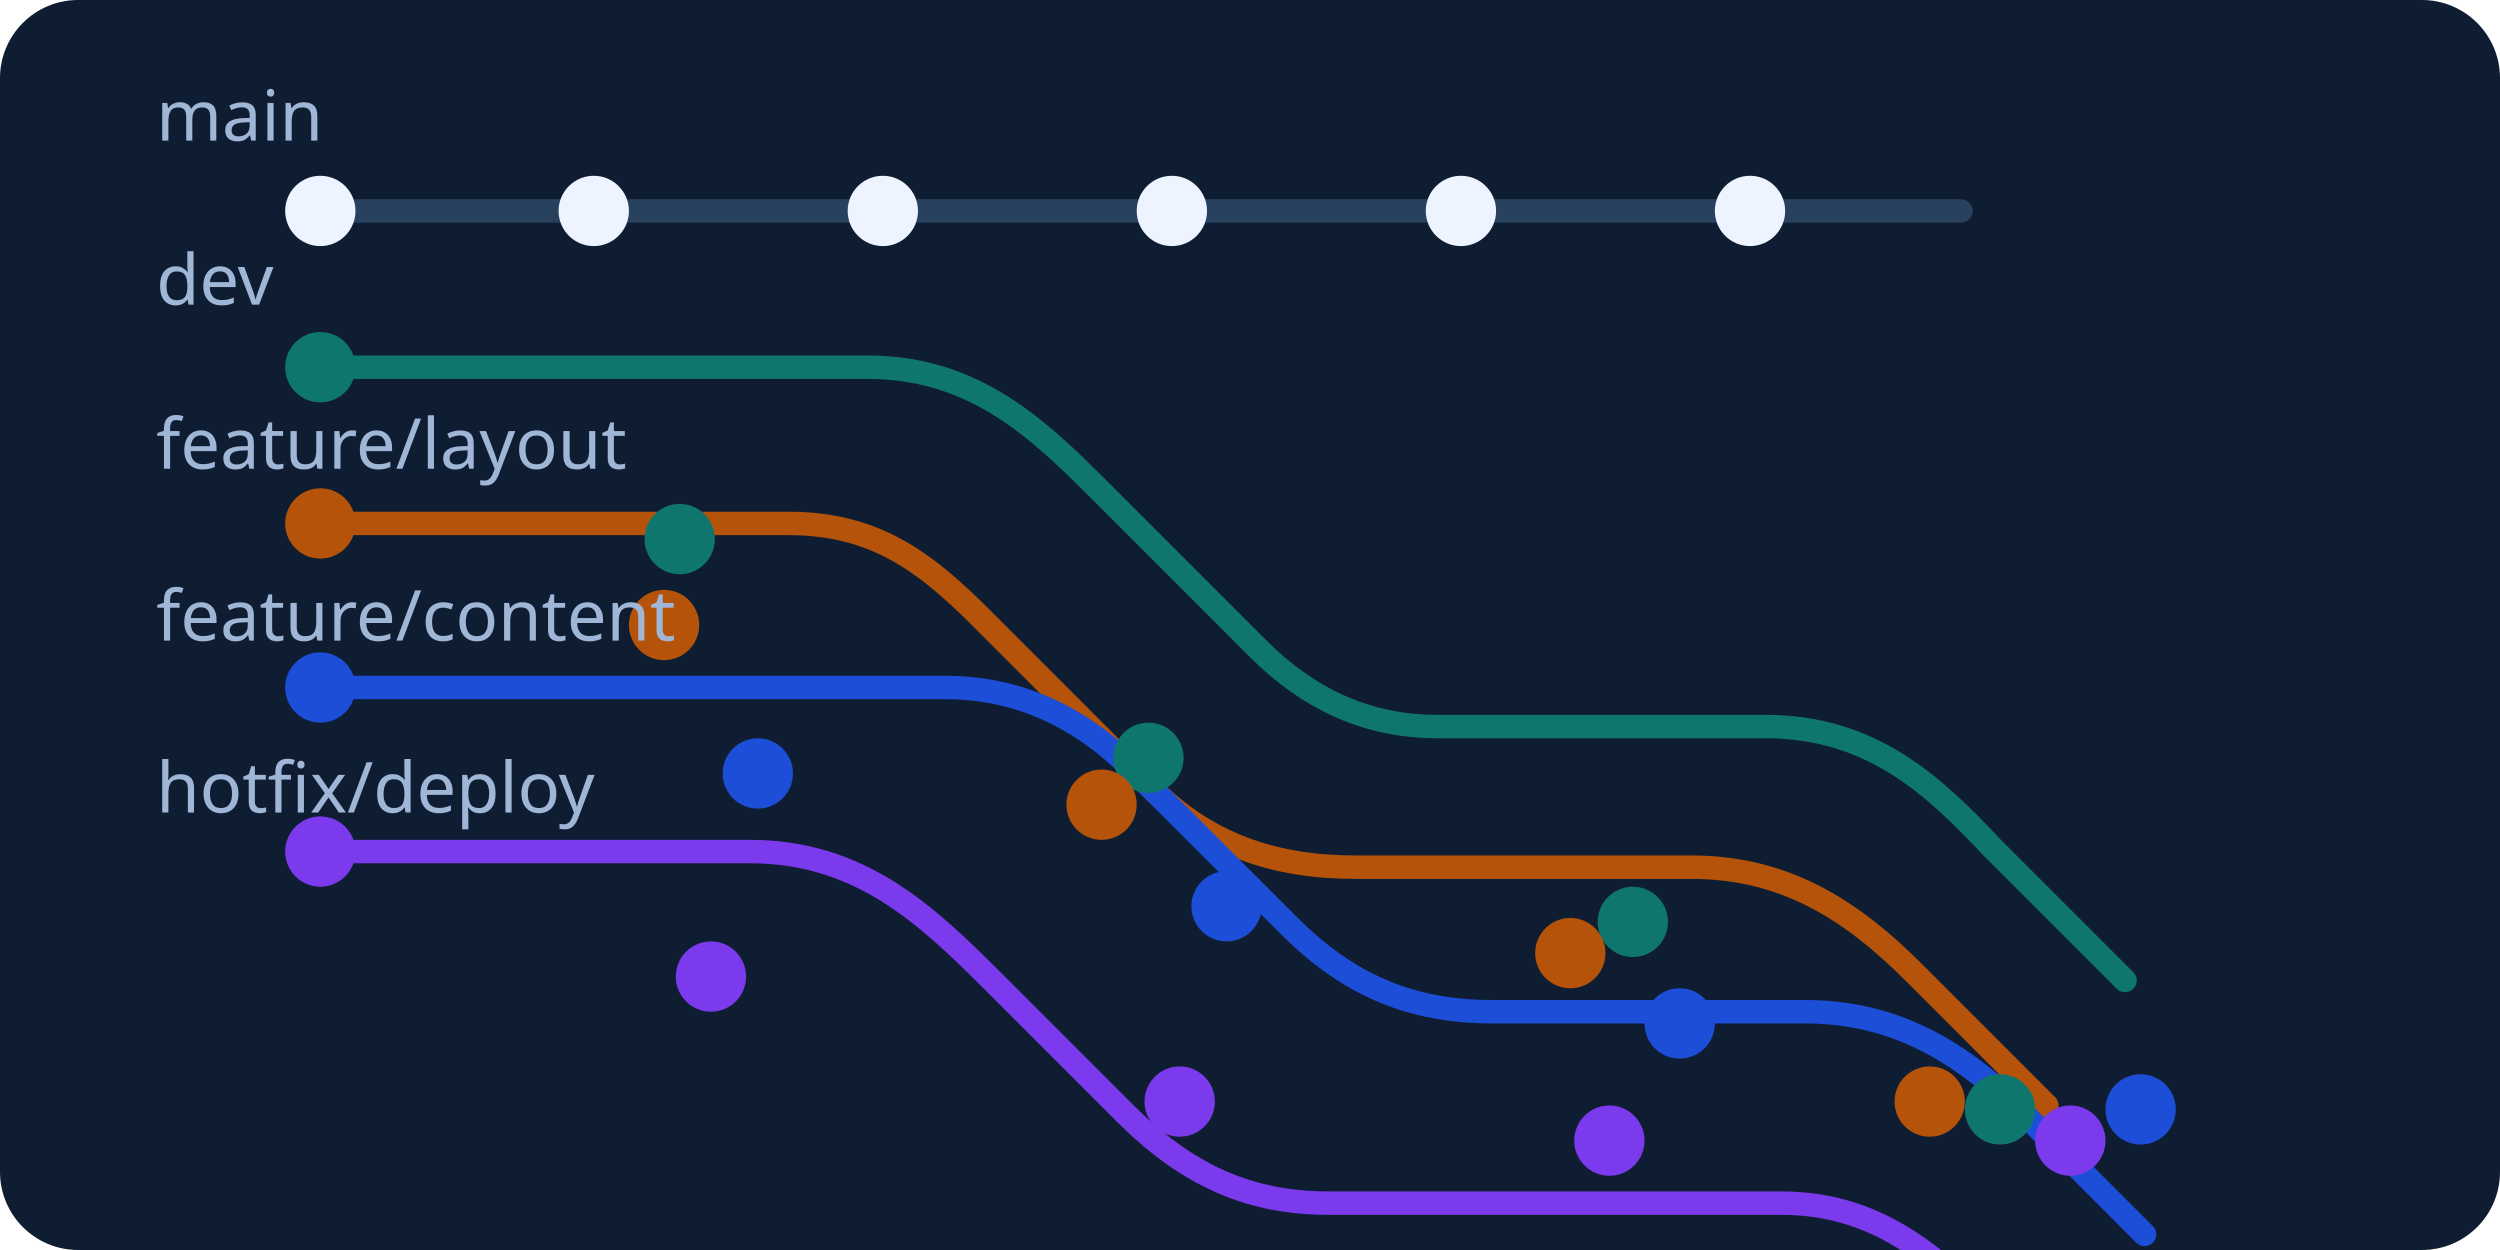
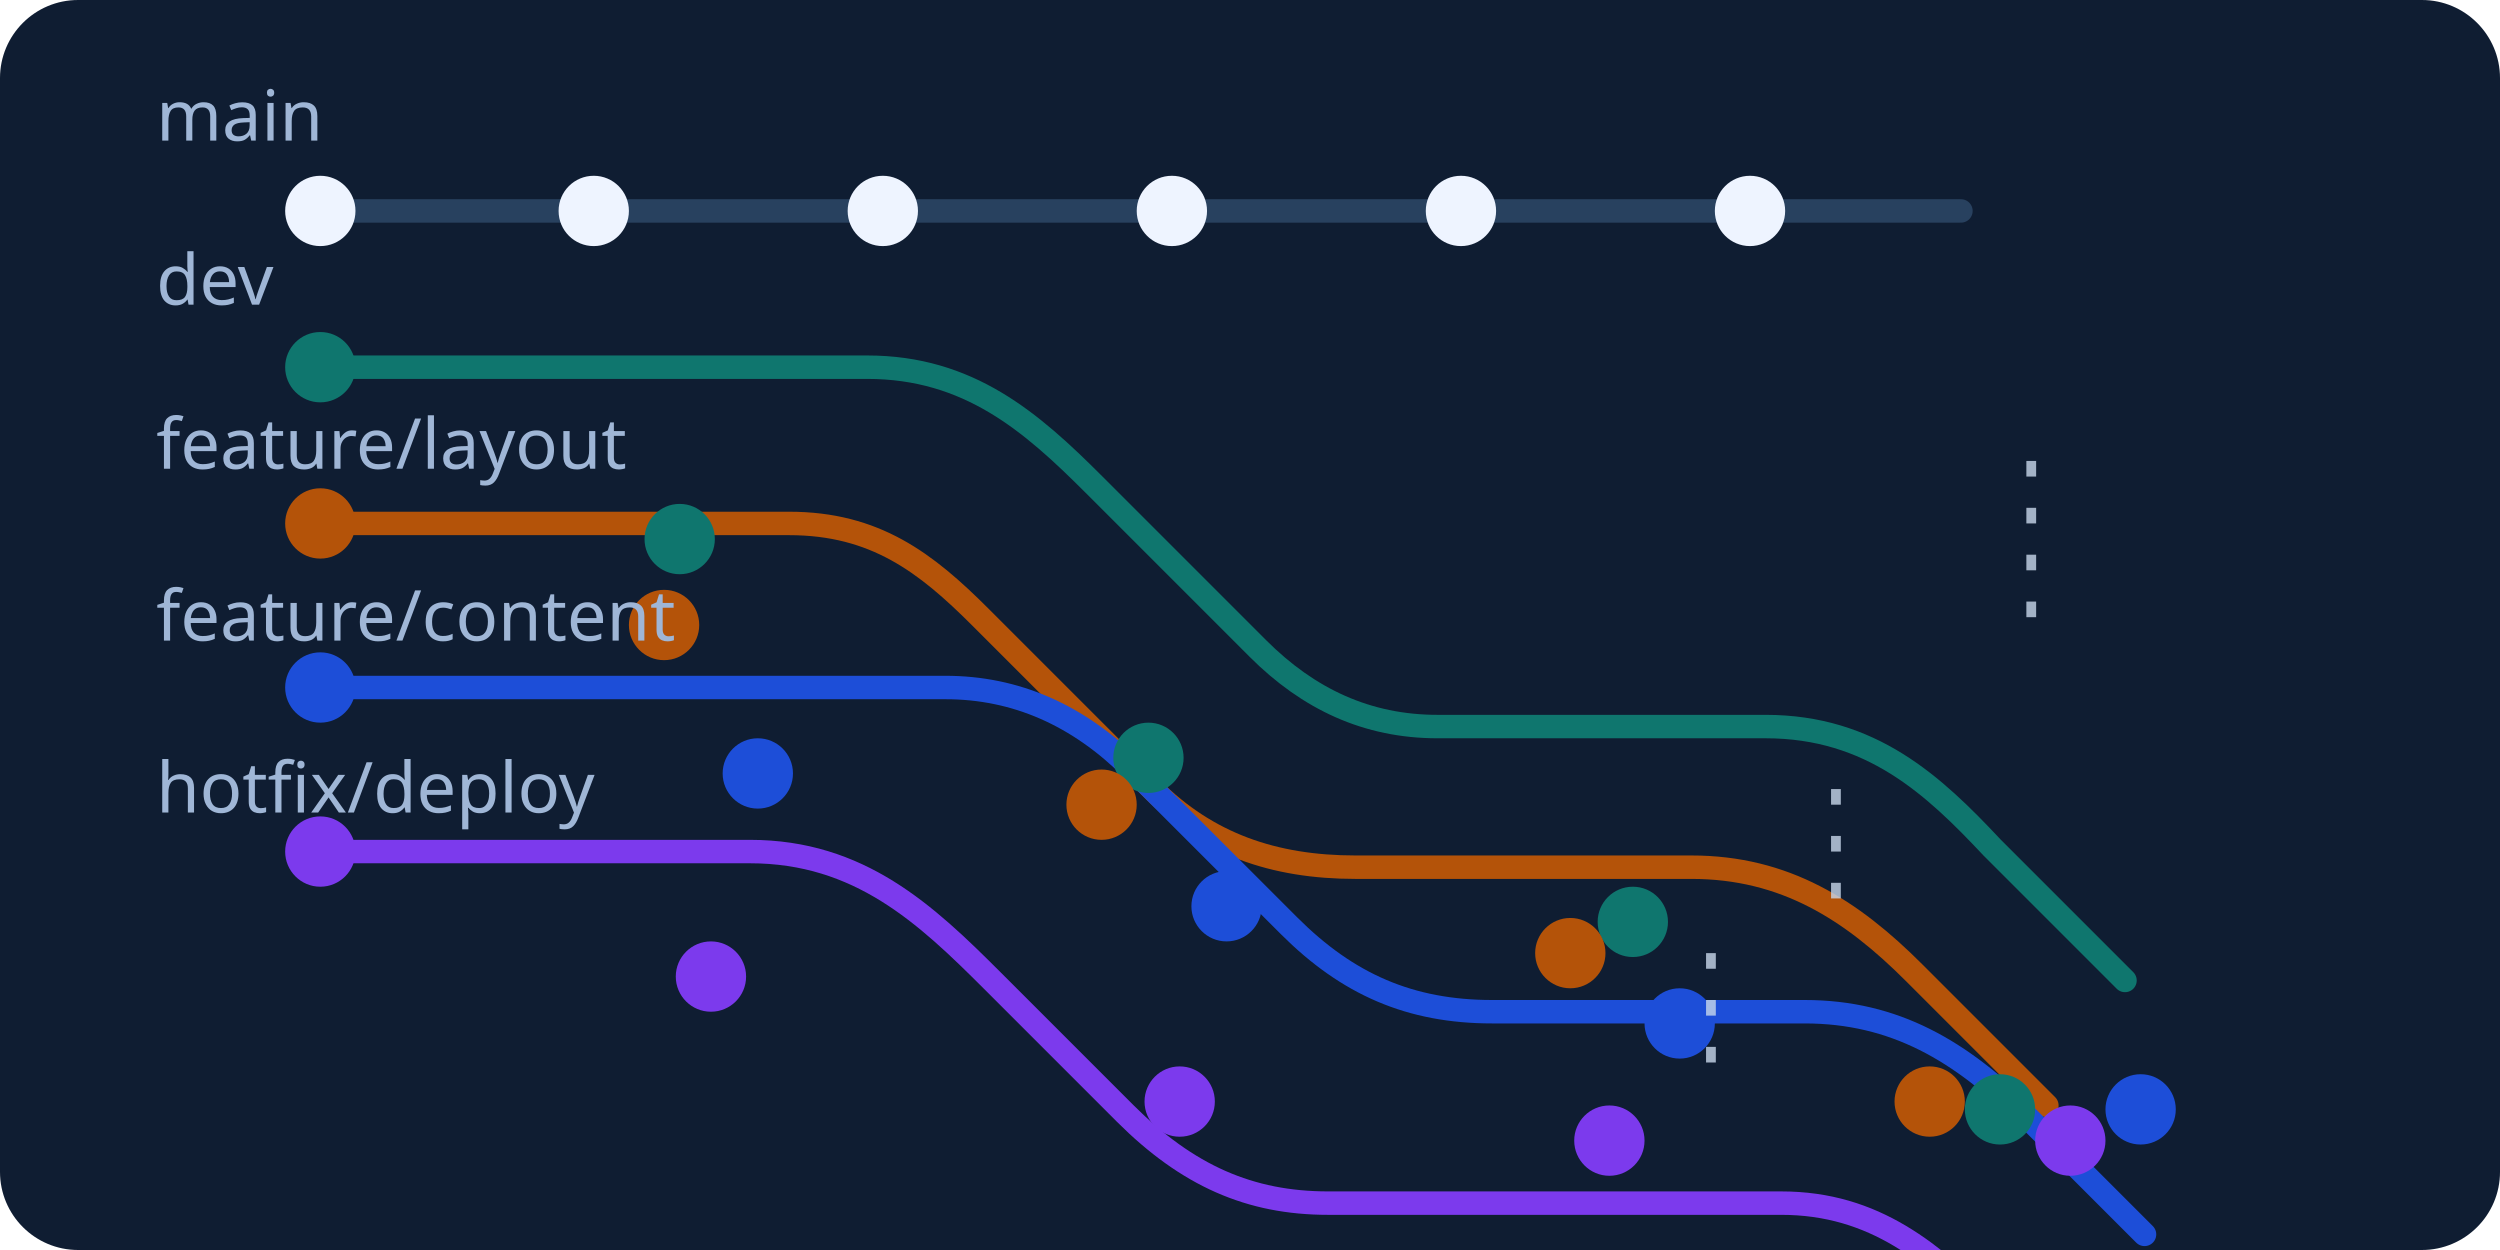
<svg xmlns="http://www.w3.org/2000/svg" viewBox="0 0 640 320" role="img" aria-labelledby="title desc">
  <rect width="640" height="320" rx="20" fill="#0f1d32" />
  <g fill="none" stroke-linecap="round" stroke-linejoin="round">
    <path d="M82 54h420" stroke="#28415f" stroke-width="6" />
    <path d="M82 94h140c26 0 42 14 58 30l42 42c13 13 28 20 46 20h84c27 0 43 15 58 31l34 34" stroke="#0f766e" stroke-width="6" />
    <path d="M82 134h120c22 0 35 10 49 24l44 44c14 14 31 20 52 20h86c24 0 41 11 57 27l34 34" stroke="#b45309" stroke-width="6" />
    <path d="M82 176h160c18 0 34 7 48 21l40 40c15 15 31 22 52 22h80c23 0 40 10 57 27l30 30" stroke="#1d4ed8" stroke-width="6" />
    <path d="M82 218h110c28 0 45 16 62 33l34 34c16 16 32 23 52 23h116c24 0 39 13 54 28l44 44" stroke="#7c3aed" stroke-width="6" />
  </g>
  <g fill="#eef4ff">
    <circle cx="82" cy="54" r="9" />
    <circle cx="152" cy="54" r="9" />
    <circle cx="226" cy="54" r="9" />
    <circle cx="300" cy="54" r="9" />
    <circle cx="374" cy="54" r="9" />
    <circle cx="448" cy="54" r="9" />
  </g>
  <g fill="#0f766e">
    <circle cx="82" cy="94" r="9" />
    <circle cx="174" cy="138" r="9" />
    <circle cx="294" cy="194" r="9" />
    <circle cx="418" cy="236" r="9" />
    <circle cx="512" cy="284" r="9" />
  </g>
  <g fill="#b45309">
    <circle cx="82" cy="134" r="9" />
    <circle cx="170" cy="160" r="9" />
    <circle cx="282" cy="206" r="9" />
    <circle cx="402" cy="244" r="9" />
    <circle cx="494" cy="282" r="9" />
  </g>
  <g fill="#1d4ed8">
    <circle cx="82" cy="176" r="9" />
    <circle cx="194" cy="198" r="9" />
    <circle cx="314" cy="232" r="9" />
    <circle cx="430" cy="262" r="9" />
    <circle cx="548" cy="284" r="9" />
  </g>
  <g fill="#7c3aed">
    <circle cx="82" cy="218" r="9" />
    <circle cx="182" cy="250" r="9" />
    <circle cx="302" cy="282" r="9" />
    <circle cx="412" cy="292" r="9" />
    <circle cx="530" cy="292" r="9" />
  </g>
+   <g stroke="#c8d7eb" stroke-width="2.5" stroke-dasharray="4 8" opacity="0.8">
+     <path d="M520 118v48" />
+     <path d="M470 202v34" />
+     <path d="M438 244v28" />
+   </g>
  <text x="40" y="36" fill="#9fb6d6" font-family="system-ui, sans-serif" font-size="18">main</text>
  <text x="40" y="78" fill="#9fb6d6" font-family="system-ui, sans-serif" font-size="18">dev</text>
  <text x="40" y="120" fill="#9fb6d6" font-family="system-ui, sans-serif" font-size="18">feature/layout</text>
  <text x="40" y="164" fill="#9fb6d6" font-family="system-ui, sans-serif" font-size="18">feature/content</text>
  <text x="40" y="208" fill="#9fb6d6" font-family="system-ui, sans-serif" font-size="18">hotfix/deploy</text>
</svg>
